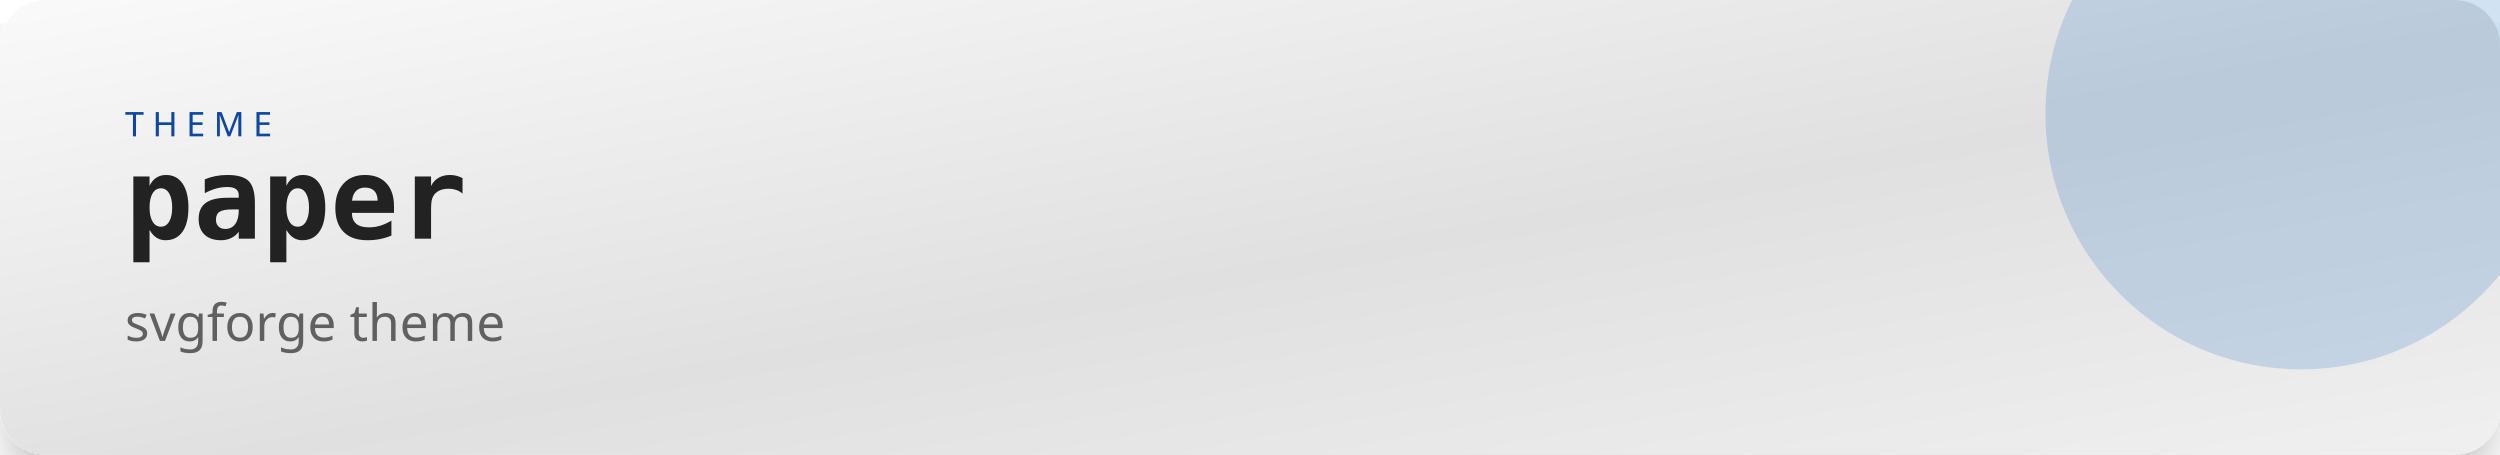
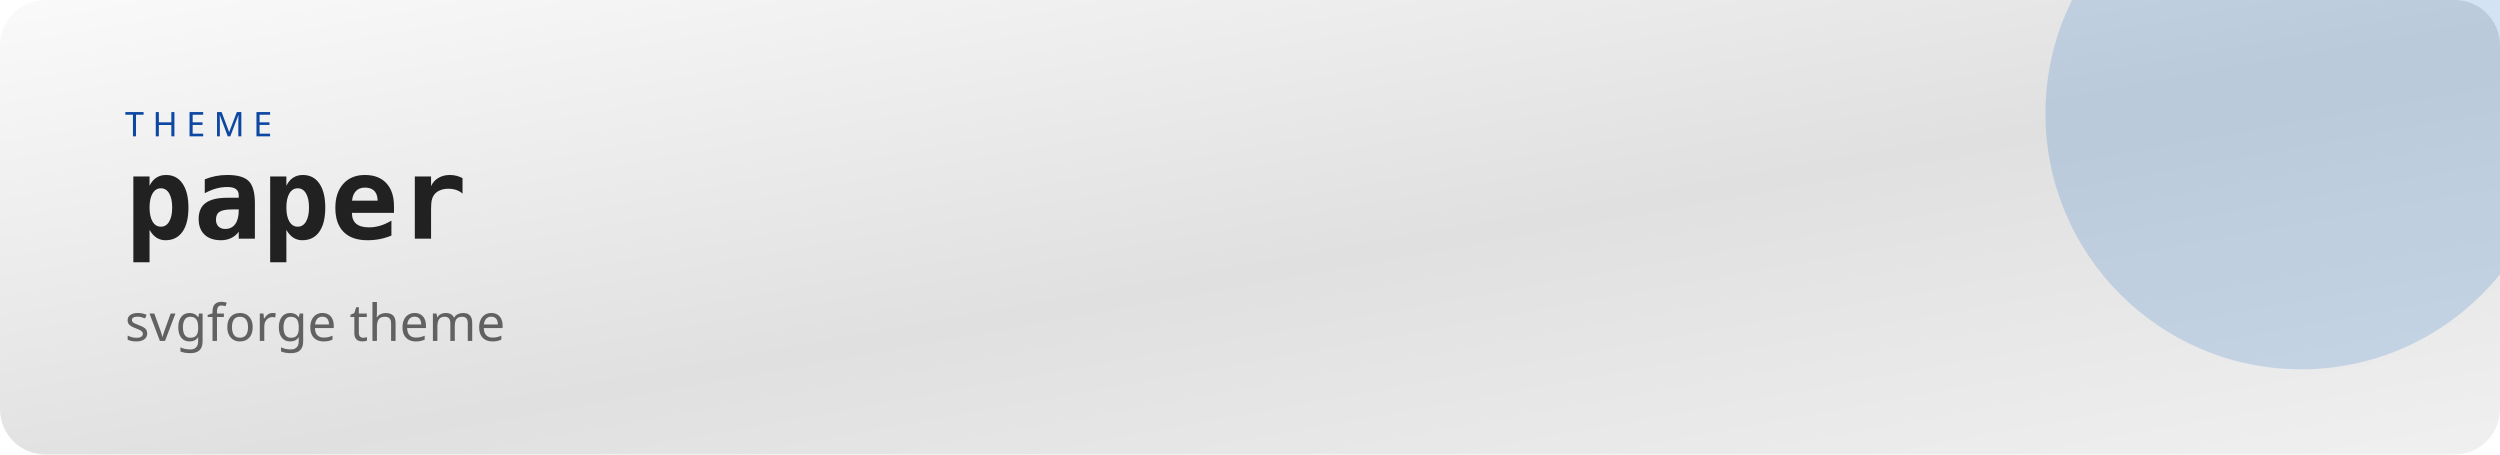
<svg xmlns="http://www.w3.org/2000/svg" width="880" height="160" viewBox="0 0 880 160" role="img" aria-label="paper">
  <defs>
-     <filter id="shadow-paper-658118c" x="-8%" y="-8%" width="120%" height="130%">
-       <feDropShadow dx="0" dy="8" stdDeviation="10" flood-color="#000000" flood-opacity="0.28" />
-     </filter>
+     <linearGradient id="grad-paperpaper-f620b71c" x1="0" y1="0" x2="1" y2="1">
+       <stop offset="0%" stop-color="#fafafa" />
+       <stop offset="55%" stop-color="#e0e0e0" />
+       <stop offset="100%" stop-color="#f0f0f0" />
+     </linearGradient>
  </defs>
-   <g filter="url(#shadow-paper-658118c)">
-     <defs>
-       <linearGradient id="grad-paperpaper-f620b71c" x1="0" y1="0" x2="1" y2="1">
-         <stop offset="0%" stop-color="#fafafa" />
-         <stop offset="55%" stop-color="#e0e0e0" />
-         <stop offset="100%" stop-color="#f0f0f0" />
-       </linearGradient>
-     </defs>
-     <rect width="880" height="160" rx="16" fill="url(#grad-paperpaper-f620b71c)" />
-     <circle cx="810" cy="40" r="90" fill="#1565c0" fill-opacity="0.18" />
-     <text x="44" y="48" fill="#0d47a1" font-family="ui-sans-serif, system-ui, sans-serif" font-size="12" letter-spacing="3">THEME</text>
-     <text x="44" y="84" fill="#212121" font-family="ui-monospace, SFMono-Regular, Menlo, monospace" font-size="40" font-weight="700">paper</text>
-     <text x="44" y="120" fill="#616161" font-family="ui-sans-serif, system-ui, sans-serif" font-size="18">svgforge theme</text>
-   </g>
+   <rect width="880" height="160" rx="16" fill="url(#grad-paperpaper-f620b71c)" />
+   <circle cx="810" cy="40" r="90" fill="#1565c0" fill-opacity="0.18" />
+   <text x="44" y="48" fill="#0d47a1" font-family="ui-sans-serif, system-ui, sans-serif" font-size="12" letter-spacing="3">THEME</text>
+   <text x="44" y="84" fill="#212121" font-family="ui-monospace, SFMono-Regular, Menlo, monospace" font-size="40" font-weight="700">paper</text>
+   <text x="44" y="120" fill="#616161" font-family="ui-sans-serif, system-ui, sans-serif" font-size="18">svgforge theme</text>
</svg>
